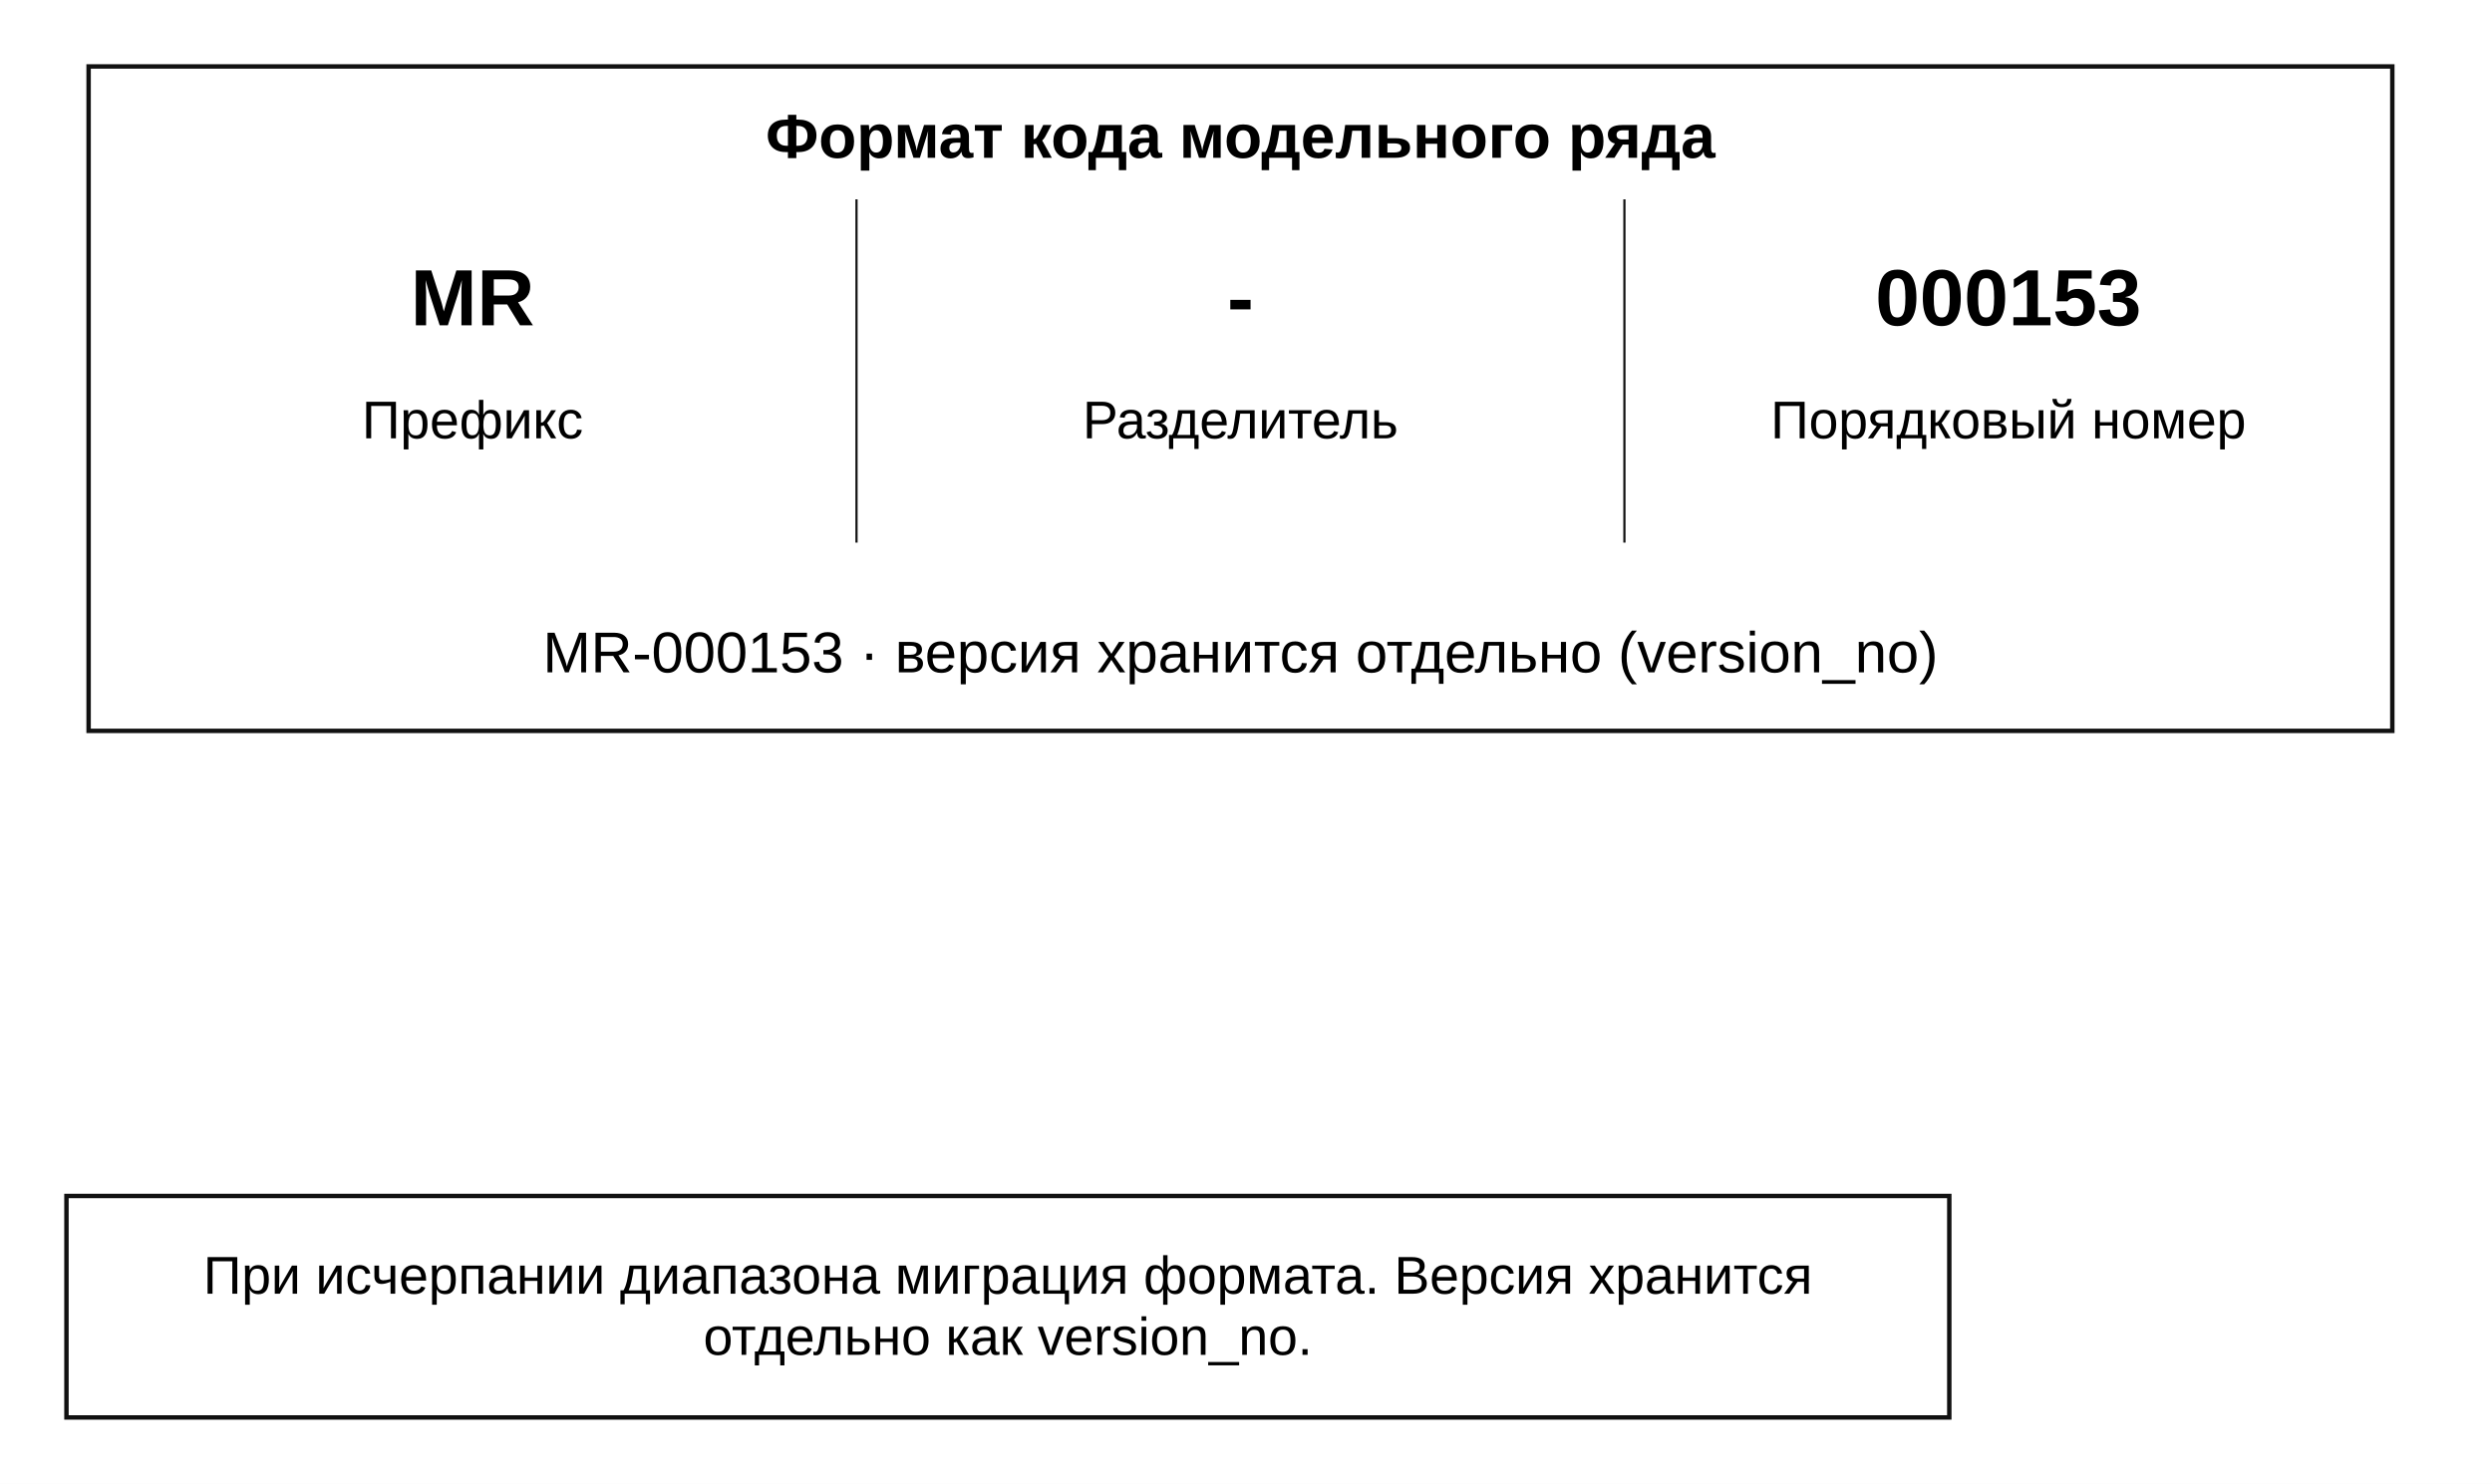
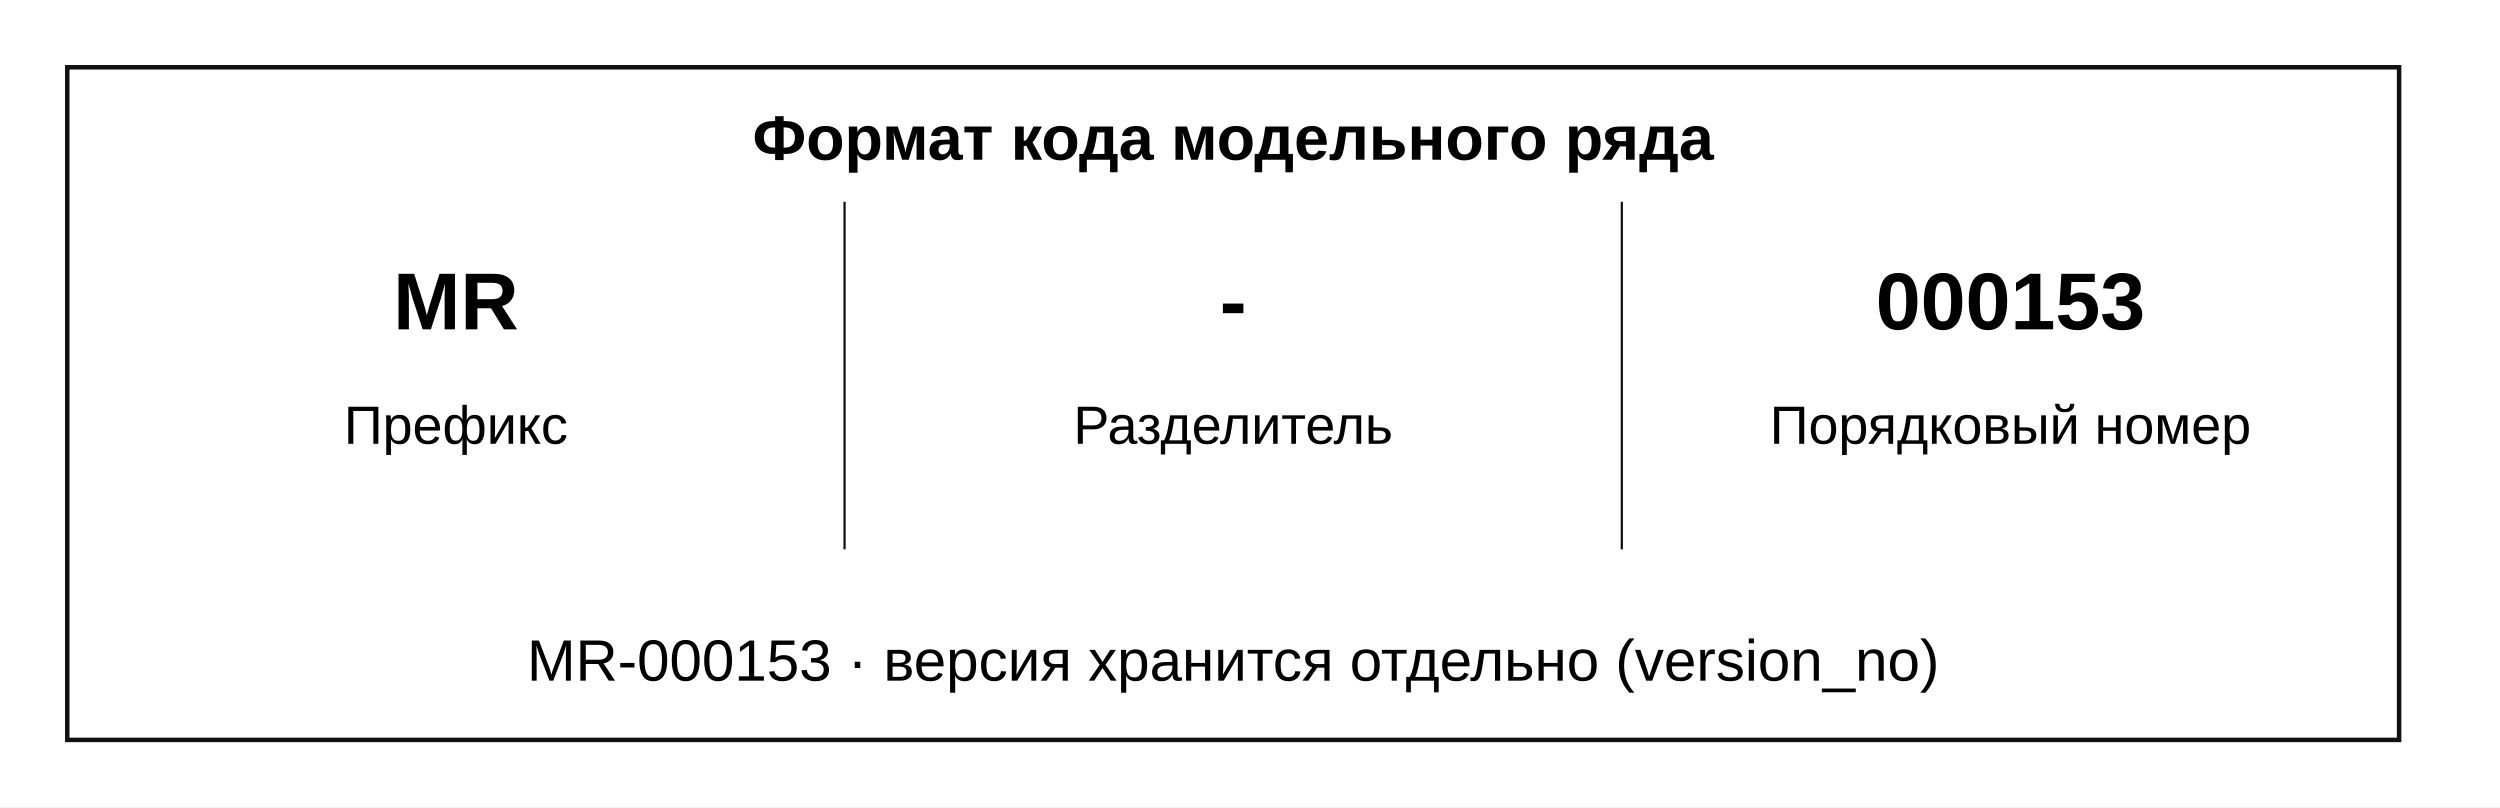
- <svg xmlns="http://www.w3.org/2000/svg" width="1125" height="670" viewBox="20 80 1125 670">
+ <svg xmlns="http://www.w3.org/2000/svg" width="1115" height="360" viewBox="30 80 1115 360">
  <defs>
    <marker id="open" markerWidth="9" markerHeight="8" refX="8" refY="4" orient="auto">
      <path d="M0 0L8 4L0 8" fill="none" stroke="#111" />
    </marker>
  </defs>
-   <rect x="20" y="80" width="1125" height="670" fill="white" />
+   <rect x="30" y="80" width="1115" height="360" fill="white" />
  <rect x="60" y="110" width="1040" height="300" fill="white" stroke="#111" stroke-width="2" />
  <text x="580" y="151.24" text-anchor="middle" font-family="Arial" font-size="28" font-weight="bold">Формат кода модельного ряда</text>
  <path d="M60 170V325" stroke="#111" />
  <text x="233.333" y="226.88" text-anchor="middle" font-family="Arial" font-size="36" font-weight="bold">MR</text>
  <text x="233.333" y="277.92" text-anchor="middle" font-family="Arial" font-size="24" font-weight="normal">Префикс</text>
  <path d="M406.667 170V325" stroke="#111" />
  <text x="580" y="226.88" text-anchor="middle" font-family="Arial" font-size="36" font-weight="bold">-</text>
  <text x="580" y="277.92" text-anchor="middle" font-family="Arial" font-size="24" font-weight="normal">Разделитель</text>
  <path d="M753.333 170V325" stroke="#111" />
  <text x="926.667" y="226.88" text-anchor="middle" font-family="Arial" font-size="36" font-weight="bold">000153</text>
  <text x="926.667" y="277.92" text-anchor="middle" font-family="Arial" font-size="24" font-weight="normal">Порядковый номер</text>
  <text x="580" y="383.58" text-anchor="middle" font-family="Arial" font-size="26" font-weight="normal">MR-000153 · версия хранится отдельно (version_no)</text>
-   <rect x="50" y="620" width="850" height="100" fill="white" stroke="#111" stroke-width="2" />
-   <text x="475" y="664.12" text-anchor="middle" font-family="Arial" font-size="24" font-weight="normal">При исчерпании диапазона миграция формата. Версия хранится</text>
-   <text x="475" y="691.72" text-anchor="middle" font-family="Arial" font-size="24" font-weight="normal">отдельно как version_no.</text>
</svg>
